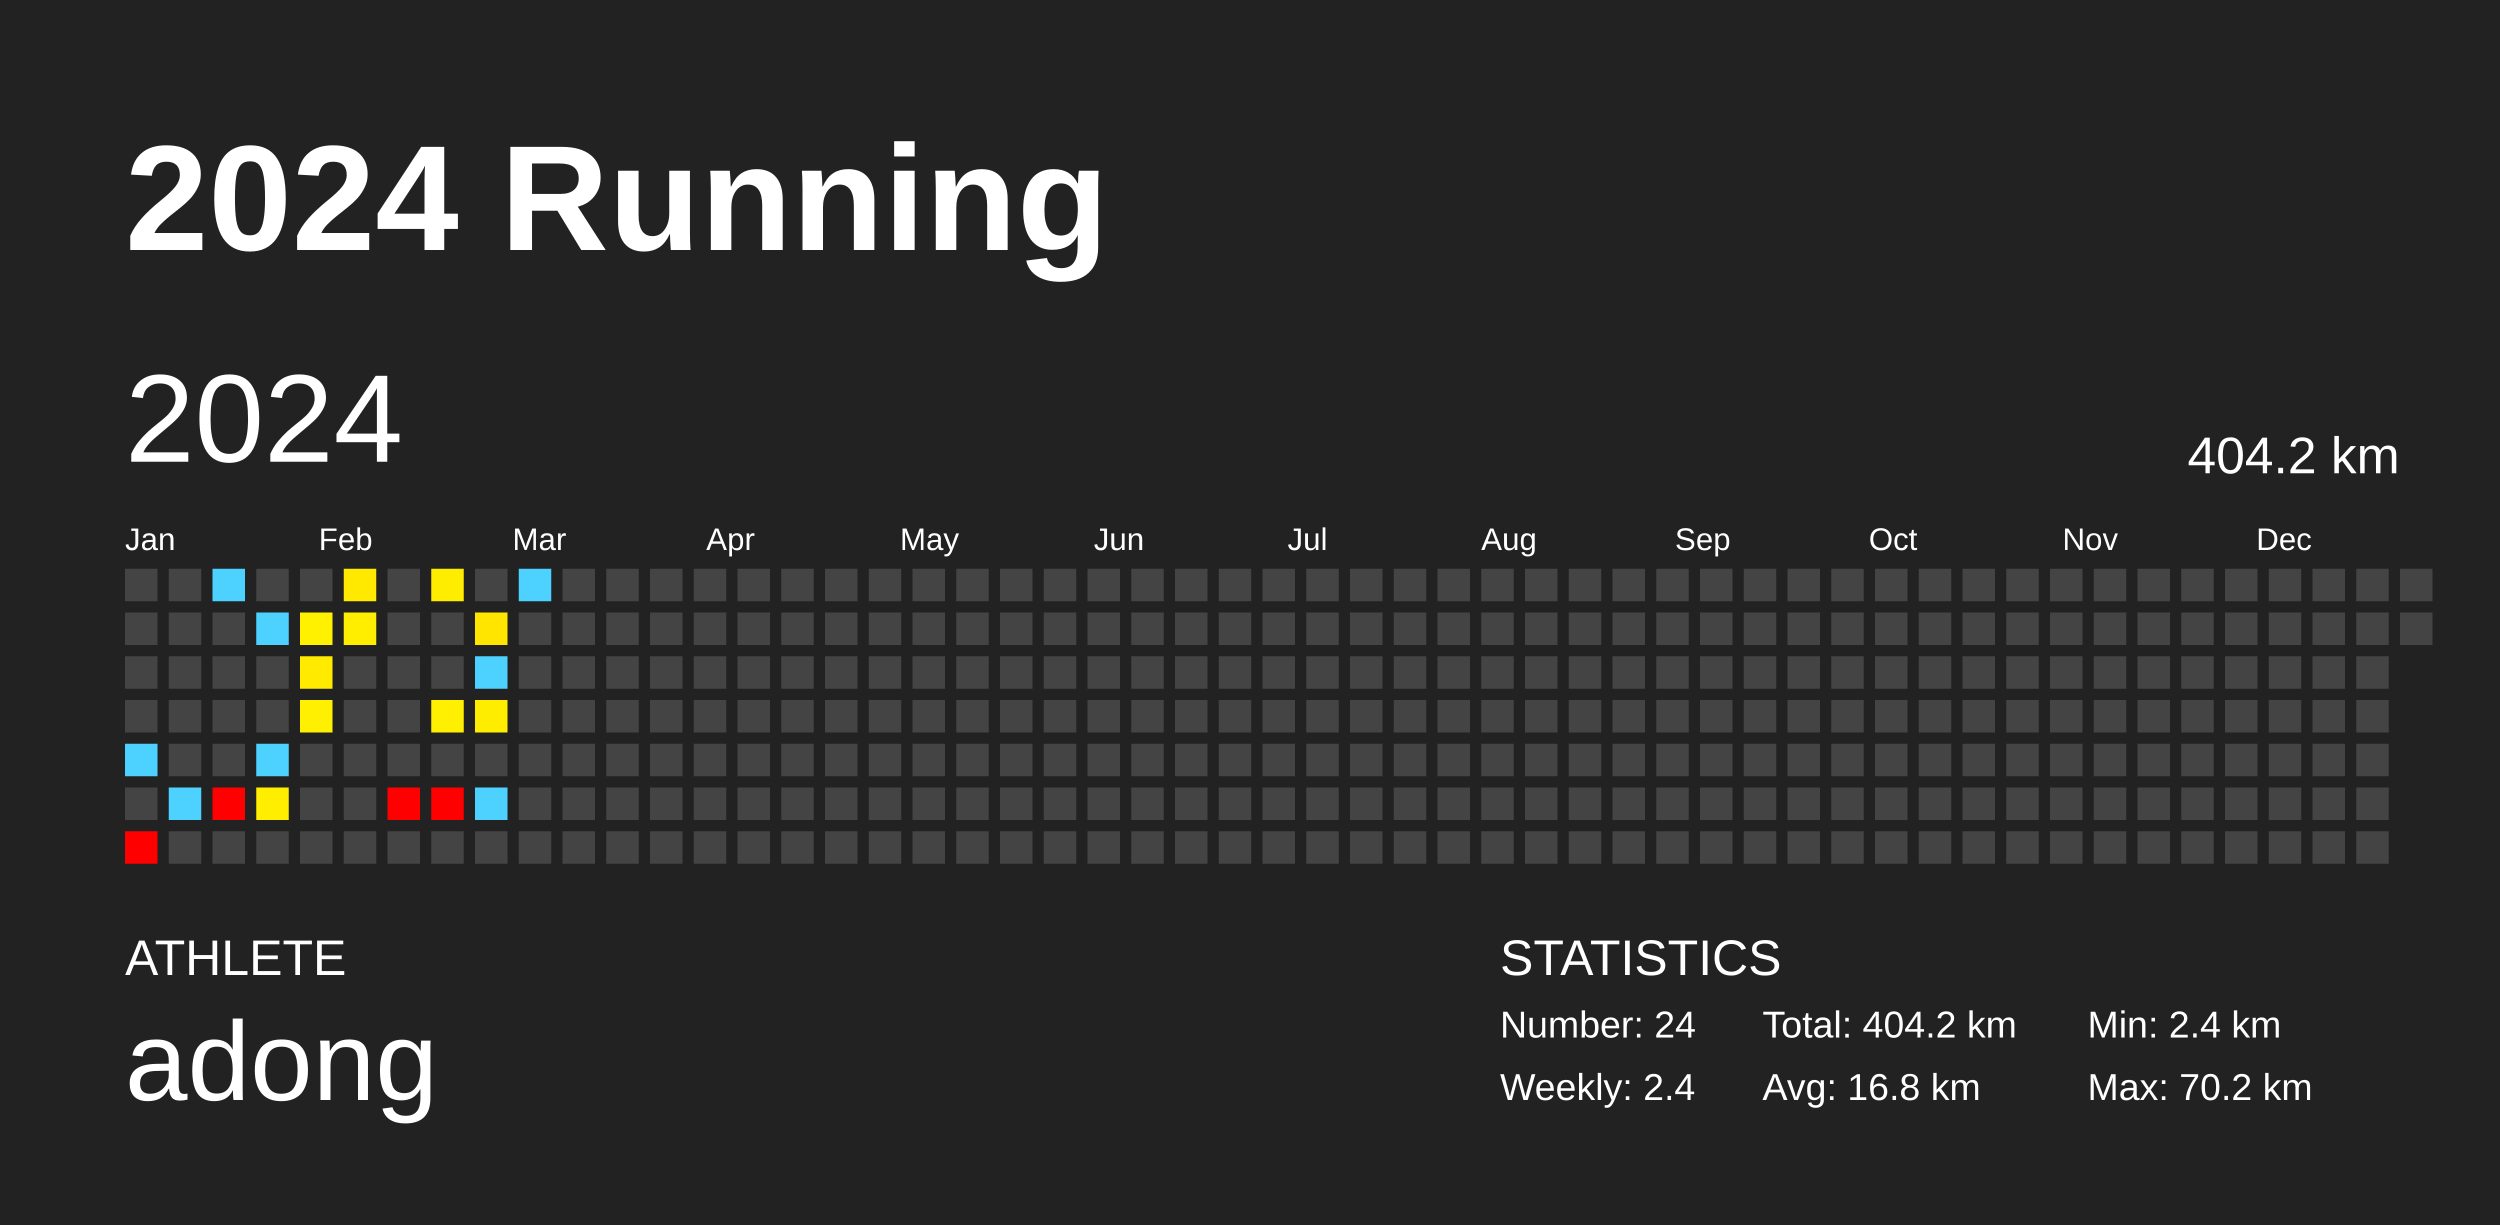
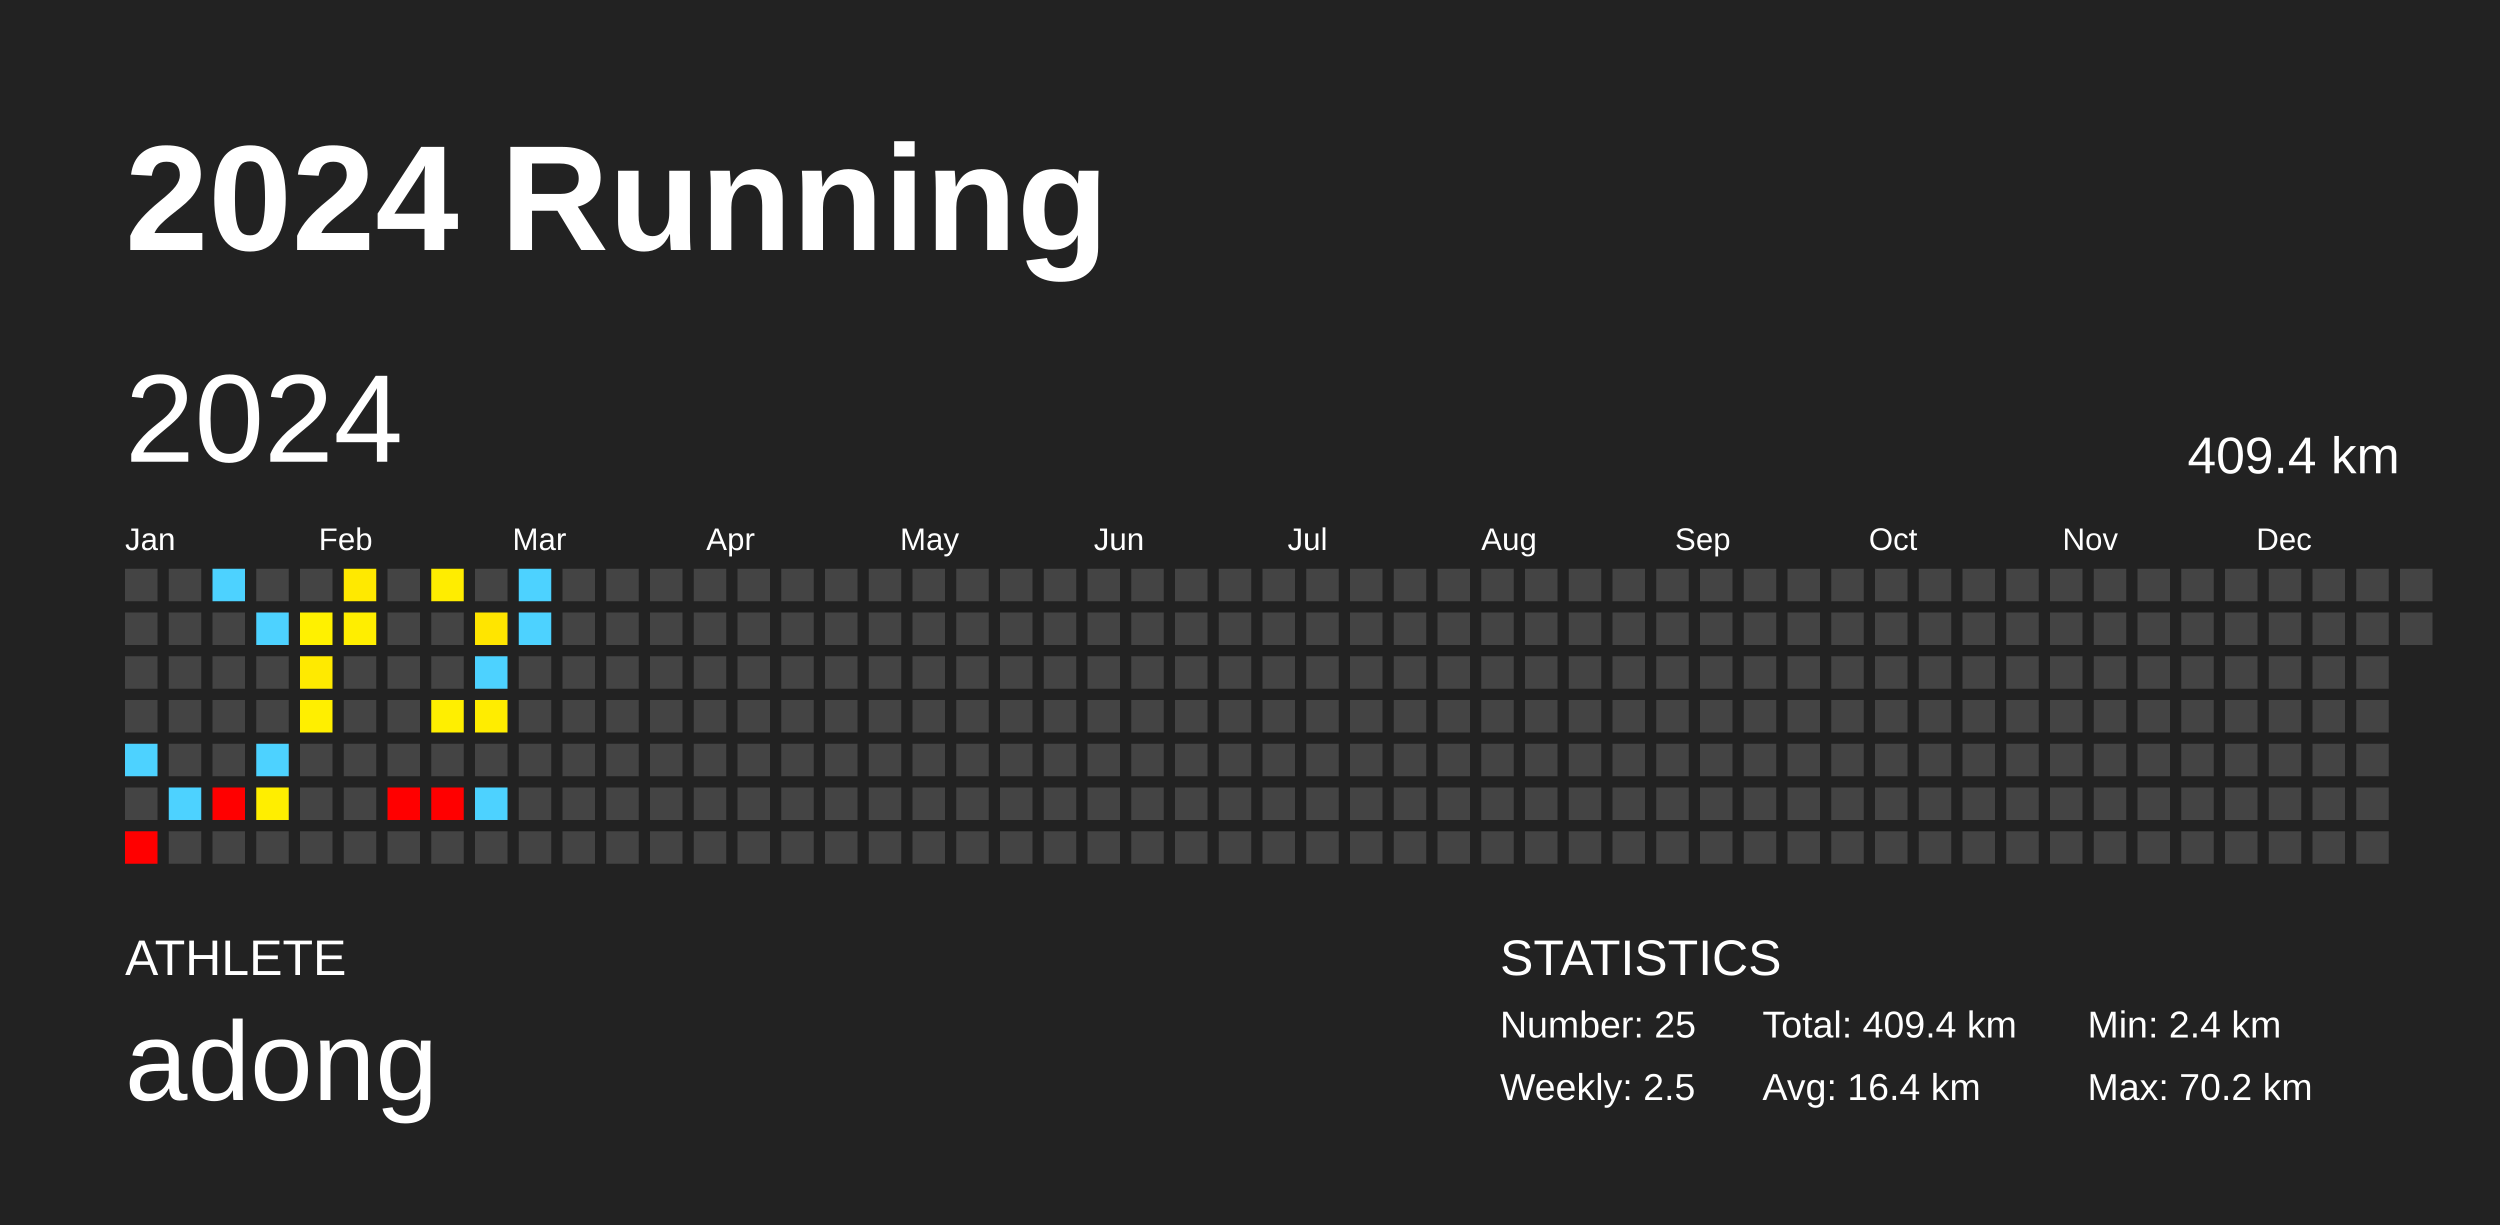
<svg xmlns="http://www.w3.org/2000/svg" baseProfile="full" height="98mm" version="1.1" viewBox="0,0,200,98" width="200mm">
  <defs />
  <rect fill="#222222" height="98" width="200" x="0" y="0" />
  <text fill="#FFFFFF" style="font-size:12px; font-family:Arial; font-weight:bold;" x="10" y="20">2024 Running</text>
  <text fill="#FFFFFF" style="font-size:4px; font-family:Arial" x="10" y="78">ATHLETE</text>
  <text fill="#FFFFFF" style="font-size:9px; font-family:Arial" x="10" y="88">adong</text>
  <text fill="#FFFFFF" style="font-size:4px; font-family:Arial" x="120" y="78">STATISTICS</text>
-   <text fill="#FFFFFF" style="font-size:3px; font-family:Arial" x="120" y="83">Number: 24</text>
-   <text fill="#FFFFFF" style="font-size:3px; font-family:Arial" x="120" y="88">Weekly: 2.4</text>
-   <text fill="#FFFFFF" style="font-size:3px; font-family:Arial" x="141" y="83">Total: 404.2 km</text>
-   <text fill="#FFFFFF" style="font-size:3px; font-family:Arial" x="141" y="88">Avg: 16.8 km</text>
+   <text fill="#FFFFFF" style="font-size:3px; font-family:Arial" x="120" y="83">Number: 25</text>
+   <text fill="#FFFFFF" style="font-size:3px; font-family:Arial" x="120" y="88">Weekly: 2.5</text>
+   <text fill="#FFFFFF" style="font-size:3px; font-family:Arial" x="141" y="83">Total: 409.4 km</text>
+   <text fill="#FFFFFF" style="font-size:3px; font-family:Arial" x="141" y="88">Avg: 16.4 km</text>
  <text fill="#FFFFFF" style="font-size:3px; font-family:Arial" x="167" y="83">Min: 2.4 km</text>
  <text fill="#FFFFFF" style="font-size:3px; font-family:Arial" x="167" y="88">Max: 70.2 km</text>
  <text dominant-baseline="hanging" fill="#FFFFFF" style="font-size:10.0px; font-family:Arial;" x="10" y="30">2024</text>
-   <text dominant-baseline="hanging" fill="#FFFFFF" style="font-size:4.125px; font-family:Arial;" x="175" y="35">404.2 km</text>
+   <text dominant-baseline="hanging" fill="#FFFFFF" style="font-size:4.125px; font-family:Arial;" x="175" y="35">409.4 km</text>
  <text fill="#FFFFFF" style="font-size:2.5px; font-family:Arial" x="10.0" y="44">Jan</text>
  <text fill="#FFFFFF" style="font-size:2.5px; font-family:Arial" x="25.5" y="44">Feb</text>
  <text fill="#FFFFFF" style="font-size:2.5px; font-family:Arial" x="41.0" y="44">Mar</text>
  <text fill="#FFFFFF" style="font-size:2.5px; font-family:Arial" x="56.5" y="44">Apr</text>
  <text fill="#FFFFFF" style="font-size:2.5px; font-family:Arial" x="72.0" y="44">May</text>
  <text fill="#FFFFFF" style="font-size:2.5px; font-family:Arial" x="87.5" y="44">Jun</text>
  <text fill="#FFFFFF" style="font-size:2.5px; font-family:Arial" x="103.0" y="44">Jul</text>
  <text fill="#FFFFFF" style="font-size:2.5px; font-family:Arial" x="118.5" y="44">Aug</text>
  <text fill="#FFFFFF" style="font-size:2.5px; font-family:Arial" x="134.0" y="44">Sep</text>
  <text fill="#FFFFFF" style="font-size:2.5px; font-family:Arial" x="149.5" y="44">Oct</text>
  <text fill="#FFFFFF" style="font-size:2.5px; font-family:Arial" x="165.0" y="44">Nov</text>
  <text fill="#FFFFFF" style="font-size:2.5px; font-family:Arial" x="180.5" y="44">Dec</text>
  <rect fill="#444444" height="2.6" width="2.6" x="10.0" y="45.5" />
  <rect fill="#444444" height="2.6" width="2.6" x="10.0" y="49.0" />
  <rect fill="#444444" height="2.6" width="2.6" x="10.0" y="52.5" />
  <rect fill="#444444" height="2.6" width="2.6" x="10.0" y="56.0" />
  <rect fill="#4dd2ff" height="2.6" width="2.6" x="10.0" y="59.5" />
  <rect fill="#444444" height="2.6" width="2.6" x="10.0" y="63.0" />
  <rect fill="red" height="2.6" width="2.6" x="10.0" y="66.5" />
  <rect fill="#444444" height="2.6" width="2.6" x="13.5" y="45.5" />
  <rect fill="#444444" height="2.6" width="2.6" x="13.5" y="49.0" />
  <rect fill="#444444" height="2.6" width="2.6" x="13.5" y="52.5" />
  <rect fill="#444444" height="2.6" width="2.6" x="13.5" y="56.0" />
  <rect fill="#444444" height="2.6" width="2.6" x="13.5" y="59.5" />
  <rect fill="#4dd2ff" height="2.6" width="2.6" x="13.5" y="63.0" />
  <rect fill="#444444" height="2.6" width="2.6" x="13.5" y="66.5" />
  <rect fill="#4dd2ff" height="2.6" width="2.6" x="17.0" y="45.5" />
  <rect fill="#444444" height="2.6" width="2.6" x="17.0" y="49.0" />
  <rect fill="#444444" height="2.6" width="2.6" x="17.0" y="52.5" />
  <rect fill="#444444" height="2.6" width="2.6" x="17.0" y="56.0" />
  <rect fill="#444444" height="2.6" width="2.6" x="17.0" y="59.5" />
  <rect fill="red" height="2.6" width="2.6" x="17.0" y="63.0" />
  <rect fill="#444444" height="2.6" width="2.6" x="17.0" y="66.5" />
  <rect fill="#444444" height="2.6" width="2.6" x="20.5" y="45.5" />
  <rect fill="#4dd2ff" height="2.6" width="2.6" x="20.5" y="49.0" />
  <rect fill="#444444" height="2.6" width="2.6" x="20.5" y="52.5" />
  <rect fill="#444444" height="2.6" width="2.6" x="20.5" y="56.0" />
  <rect fill="#4dd2ff" height="2.6" width="2.6" x="20.5" y="59.5" />
  <rect fill="#ffee00" height="2.6" width="2.6" x="20.5" y="63.0" />
  <rect fill="#444444" height="2.6" width="2.6" x="20.5" y="66.5" />
  <rect fill="#444444" height="2.6" width="2.6" x="24.0" y="45.5" />
  <rect fill="#fff100" height="2.6" width="2.6" x="24.0" y="49.0" />
  <rect fill="#ffea00" height="2.6" width="2.6" x="24.0" y="52.5" />
  <rect fill="#ffef00" height="2.6" width="2.6" x="24.0" y="56.0" />
  <rect fill="#444444" height="2.6" width="2.6" x="24.0" y="59.5" />
  <rect fill="#444444" height="2.6" width="2.6" x="24.0" y="63.0" />
  <rect fill="#444444" height="2.6" width="2.6" x="24.0" y="66.5" />
  <rect fill="#ffe900" height="2.6" width="2.6" x="27.5" y="45.5" />
  <rect fill="#ffee00" height="2.6" width="2.6" x="27.5" y="49.0" />
  <rect fill="#444444" height="2.6" width="2.6" x="27.5" y="52.5" />
  <rect fill="#444444" height="2.6" width="2.6" x="27.5" y="56.0" />
  <rect fill="#444444" height="2.6" width="2.6" x="27.5" y="59.5" />
  <rect fill="#444444" height="2.6" width="2.6" x="27.5" y="63.0" />
  <rect fill="#444444" height="2.6" width="2.6" x="27.5" y="66.5" />
  <rect fill="#444444" height="2.6" width="2.6" x="31.0" y="45.5" />
  <rect fill="#444444" height="2.6" width="2.6" x="31.0" y="49.0" />
  <rect fill="#444444" height="2.6" width="2.6" x="31.0" y="52.5" />
  <rect fill="#444444" height="2.6" width="2.6" x="31.0" y="56.0" />
  <rect fill="#444444" height="2.6" width="2.6" x="31.0" y="59.5" />
  <rect fill="red" height="2.6" width="2.6" x="31.0" y="63.0" />
  <rect fill="#444444" height="2.6" width="2.6" x="31.0" y="66.5" />
  <rect fill="#ffed00" height="2.6" width="2.6" x="34.5" y="45.5" />
  <rect fill="#444444" height="2.6" width="2.6" x="34.5" y="49.0" />
  <rect fill="#444444" height="2.6" width="2.6" x="34.5" y="52.5" />
  <rect fill="#ffef00" height="2.6" width="2.6" x="34.5" y="56.0" />
  <rect fill="#444444" height="2.6" width="2.6" x="34.5" y="59.5" />
  <rect fill="red" height="2.6" width="2.6" x="34.5" y="63.0" />
  <rect fill="#444444" height="2.6" width="2.6" x="34.5" y="66.5" />
  <rect fill="#444444" height="2.6" width="2.6" x="38.0" y="45.5" />
  <rect fill="#ffe500" height="2.6" width="2.6" x="38.0" y="49.0" />
  <rect fill="#4dd2ff" height="2.6" width="2.6" x="38.0" y="52.5" />
  <rect fill="#ffed00" height="2.6" width="2.6" x="38.0" y="56.0" />
  <rect fill="#444444" height="2.6" width="2.6" x="38.0" y="59.5" />
  <rect fill="#4dd2ff" height="2.6" width="2.6" x="38.0" y="63.0" />
  <rect fill="#444444" height="2.6" width="2.6" x="38.0" y="66.5" />
  <rect fill="#4dd2ff" height="2.6" width="2.6" x="41.5" y="45.5" />
-   <rect fill="#444444" height="2.6" width="2.6" x="41.5" y="49.0" />
+   <rect fill="#4dd2ff" height="2.6" width="2.6" x="41.5" y="49.0" />
  <rect fill="#444444" height="2.6" width="2.6" x="41.5" y="52.5" />
  <rect fill="#444444" height="2.6" width="2.6" x="41.5" y="56.0" />
  <rect fill="#444444" height="2.6" width="2.6" x="41.5" y="59.5" />
  <rect fill="#444444" height="2.6" width="2.6" x="41.5" y="63.0" />
  <rect fill="#444444" height="2.6" width="2.6" x="41.5" y="66.5" />
  <rect fill="#444444" height="2.6" width="2.6" x="45.0" y="45.5" />
  <rect fill="#444444" height="2.6" width="2.6" x="45.0" y="49.0" />
  <rect fill="#444444" height="2.6" width="2.6" x="45.0" y="52.5" />
  <rect fill="#444444" height="2.6" width="2.6" x="45.0" y="56.0" />
  <rect fill="#444444" height="2.6" width="2.6" x="45.0" y="59.5" />
  <rect fill="#444444" height="2.6" width="2.6" x="45.0" y="63.0" />
  <rect fill="#444444" height="2.6" width="2.6" x="45.0" y="66.5" />
  <rect fill="#444444" height="2.6" width="2.6" x="48.5" y="45.5" />
  <rect fill="#444444" height="2.6" width="2.6" x="48.5" y="49.0" />
  <rect fill="#444444" height="2.6" width="2.6" x="48.5" y="52.5" />
  <rect fill="#444444" height="2.6" width="2.6" x="48.5" y="56.0" />
  <rect fill="#444444" height="2.6" width="2.6" x="48.5" y="59.5" />
  <rect fill="#444444" height="2.6" width="2.6" x="48.5" y="63.0" />
  <rect fill="#444444" height="2.6" width="2.6" x="48.5" y="66.5" />
  <rect fill="#444444" height="2.6" width="2.6" x="52.0" y="45.5" />
  <rect fill="#444444" height="2.6" width="2.6" x="52.0" y="49.0" />
  <rect fill="#444444" height="2.6" width="2.6" x="52.0" y="52.5" />
  <rect fill="#444444" height="2.6" width="2.6" x="52.0" y="56.0" />
  <rect fill="#444444" height="2.6" width="2.6" x="52.0" y="59.5" />
  <rect fill="#444444" height="2.6" width="2.6" x="52.0" y="63.0" />
  <rect fill="#444444" height="2.6" width="2.6" x="52.0" y="66.5" />
  <rect fill="#444444" height="2.6" width="2.6" x="55.5" y="45.5" />
  <rect fill="#444444" height="2.6" width="2.6" x="55.5" y="49.0" />
  <rect fill="#444444" height="2.6" width="2.6" x="55.5" y="52.5" />
  <rect fill="#444444" height="2.6" width="2.6" x="55.5" y="56.0" />
  <rect fill="#444444" height="2.6" width="2.6" x="55.5" y="59.5" />
  <rect fill="#444444" height="2.6" width="2.6" x="55.5" y="63.0" />
  <rect fill="#444444" height="2.6" width="2.6" x="55.5" y="66.5" />
  <rect fill="#444444" height="2.6" width="2.6" x="59.0" y="45.5" />
  <rect fill="#444444" height="2.6" width="2.6" x="59.0" y="49.0" />
  <rect fill="#444444" height="2.6" width="2.6" x="59.0" y="52.5" />
  <rect fill="#444444" height="2.6" width="2.6" x="59.0" y="56.0" />
  <rect fill="#444444" height="2.6" width="2.6" x="59.0" y="59.5" />
  <rect fill="#444444" height="2.6" width="2.6" x="59.0" y="63.0" />
  <rect fill="#444444" height="2.6" width="2.6" x="59.0" y="66.5" />
  <rect fill="#444444" height="2.6" width="2.6" x="62.5" y="45.5" />
  <rect fill="#444444" height="2.6" width="2.6" x="62.5" y="49.0" />
  <rect fill="#444444" height="2.6" width="2.6" x="62.5" y="52.5" />
  <rect fill="#444444" height="2.6" width="2.6" x="62.5" y="56.0" />
  <rect fill="#444444" height="2.6" width="2.6" x="62.5" y="59.5" />
  <rect fill="#444444" height="2.6" width="2.6" x="62.5" y="63.0" />
  <rect fill="#444444" height="2.6" width="2.6" x="62.5" y="66.5" />
  <rect fill="#444444" height="2.6" width="2.6" x="66.0" y="45.5" />
  <rect fill="#444444" height="2.6" width="2.6" x="66.0" y="49.0" />
  <rect fill="#444444" height="2.6" width="2.6" x="66.0" y="52.5" />
  <rect fill="#444444" height="2.6" width="2.6" x="66.0" y="56.0" />
  <rect fill="#444444" height="2.6" width="2.6" x="66.0" y="59.5" />
  <rect fill="#444444" height="2.6" width="2.6" x="66.0" y="63.0" />
  <rect fill="#444444" height="2.6" width="2.6" x="66.0" y="66.5" />
  <rect fill="#444444" height="2.6" width="2.6" x="69.5" y="45.5" />
  <rect fill="#444444" height="2.6" width="2.6" x="69.5" y="49.0" />
  <rect fill="#444444" height="2.6" width="2.6" x="69.5" y="52.5" />
  <rect fill="#444444" height="2.6" width="2.6" x="69.5" y="56.0" />
  <rect fill="#444444" height="2.6" width="2.6" x="69.5" y="59.5" />
  <rect fill="#444444" height="2.6" width="2.6" x="69.5" y="63.0" />
  <rect fill="#444444" height="2.6" width="2.6" x="69.5" y="66.5" />
  <rect fill="#444444" height="2.6" width="2.6" x="73.0" y="45.5" />
  <rect fill="#444444" height="2.6" width="2.6" x="73.0" y="49.0" />
  <rect fill="#444444" height="2.6" width="2.6" x="73.0" y="52.5" />
  <rect fill="#444444" height="2.6" width="2.6" x="73.0" y="56.0" />
  <rect fill="#444444" height="2.6" width="2.6" x="73.0" y="59.5" />
  <rect fill="#444444" height="2.6" width="2.6" x="73.0" y="63.0" />
  <rect fill="#444444" height="2.6" width="2.6" x="73.0" y="66.5" />
  <rect fill="#444444" height="2.6" width="2.6" x="76.5" y="45.5" />
  <rect fill="#444444" height="2.6" width="2.6" x="76.5" y="49.0" />
  <rect fill="#444444" height="2.6" width="2.6" x="76.5" y="52.5" />
  <rect fill="#444444" height="2.6" width="2.6" x="76.5" y="56.0" />
  <rect fill="#444444" height="2.6" width="2.6" x="76.5" y="59.5" />
  <rect fill="#444444" height="2.6" width="2.6" x="76.5" y="63.0" />
  <rect fill="#444444" height="2.6" width="2.6" x="76.5" y="66.5" />
  <rect fill="#444444" height="2.6" width="2.6" x="80.0" y="45.5" />
  <rect fill="#444444" height="2.6" width="2.6" x="80.0" y="49.0" />
  <rect fill="#444444" height="2.6" width="2.6" x="80.0" y="52.5" />
  <rect fill="#444444" height="2.6" width="2.6" x="80.0" y="56.0" />
  <rect fill="#444444" height="2.6" width="2.6" x="80.0" y="59.5" />
  <rect fill="#444444" height="2.6" width="2.6" x="80.0" y="63.0" />
  <rect fill="#444444" height="2.6" width="2.6" x="80.0" y="66.5" />
  <rect fill="#444444" height="2.6" width="2.6" x="83.5" y="45.5" />
  <rect fill="#444444" height="2.6" width="2.6" x="83.5" y="49.0" />
  <rect fill="#444444" height="2.6" width="2.6" x="83.5" y="52.5" />
  <rect fill="#444444" height="2.6" width="2.6" x="83.5" y="56.0" />
  <rect fill="#444444" height="2.6" width="2.6" x="83.5" y="59.5" />
  <rect fill="#444444" height="2.6" width="2.6" x="83.5" y="63.0" />
  <rect fill="#444444" height="2.6" width="2.6" x="83.5" y="66.5" />
  <rect fill="#444444" height="2.6" width="2.6" x="87.0" y="45.5" />
  <rect fill="#444444" height="2.6" width="2.6" x="87.0" y="49.0" />
  <rect fill="#444444" height="2.6" width="2.6" x="87.0" y="52.5" />
  <rect fill="#444444" height="2.6" width="2.6" x="87.0" y="56.0" />
  <rect fill="#444444" height="2.6" width="2.6" x="87.0" y="59.5" />
  <rect fill="#444444" height="2.6" width="2.6" x="87.0" y="63.0" />
  <rect fill="#444444" height="2.6" width="2.6" x="87.0" y="66.5" />
  <rect fill="#444444" height="2.6" width="2.6" x="90.5" y="45.5" />
  <rect fill="#444444" height="2.6" width="2.6" x="90.5" y="49.0" />
  <rect fill="#444444" height="2.6" width="2.6" x="90.5" y="52.5" />
  <rect fill="#444444" height="2.6" width="2.6" x="90.5" y="56.0" />
  <rect fill="#444444" height="2.6" width="2.6" x="90.5" y="59.5" />
  <rect fill="#444444" height="2.6" width="2.6" x="90.5" y="63.0" />
  <rect fill="#444444" height="2.6" width="2.6" x="90.5" y="66.5" />
  <rect fill="#444444" height="2.6" width="2.6" x="94.0" y="45.5" />
  <rect fill="#444444" height="2.6" width="2.6" x="94.0" y="49.0" />
  <rect fill="#444444" height="2.6" width="2.6" x="94.0" y="52.5" />
  <rect fill="#444444" height="2.6" width="2.6" x="94.0" y="56.0" />
  <rect fill="#444444" height="2.6" width="2.6" x="94.0" y="59.5" />
  <rect fill="#444444" height="2.6" width="2.6" x="94.0" y="63.0" />
  <rect fill="#444444" height="2.6" width="2.6" x="94.0" y="66.5" />
  <rect fill="#444444" height="2.6" width="2.6" x="97.5" y="45.5" />
  <rect fill="#444444" height="2.6" width="2.6" x="97.5" y="49.0" />
  <rect fill="#444444" height="2.6" width="2.6" x="97.5" y="52.5" />
  <rect fill="#444444" height="2.6" width="2.6" x="97.5" y="56.0" />
  <rect fill="#444444" height="2.6" width="2.6" x="97.5" y="59.5" />
  <rect fill="#444444" height="2.6" width="2.6" x="97.5" y="63.0" />
  <rect fill="#444444" height="2.6" width="2.6" x="97.5" y="66.5" />
  <rect fill="#444444" height="2.6" width="2.6" x="101.0" y="45.5" />
  <rect fill="#444444" height="2.6" width="2.6" x="101.0" y="49.0" />
  <rect fill="#444444" height="2.6" width="2.6" x="101.0" y="52.5" />
  <rect fill="#444444" height="2.6" width="2.6" x="101.0" y="56.0" />
  <rect fill="#444444" height="2.6" width="2.6" x="101.0" y="59.5" />
  <rect fill="#444444" height="2.6" width="2.6" x="101.0" y="63.0" />
  <rect fill="#444444" height="2.6" width="2.6" x="101.0" y="66.5" />
  <rect fill="#444444" height="2.6" width="2.6" x="104.5" y="45.5" />
  <rect fill="#444444" height="2.6" width="2.6" x="104.5" y="49.0" />
  <rect fill="#444444" height="2.6" width="2.6" x="104.5" y="52.5" />
  <rect fill="#444444" height="2.6" width="2.6" x="104.5" y="56.0" />
  <rect fill="#444444" height="2.6" width="2.6" x="104.5" y="59.5" />
  <rect fill="#444444" height="2.6" width="2.6" x="104.5" y="63.0" />
  <rect fill="#444444" height="2.6" width="2.6" x="104.5" y="66.5" />
  <rect fill="#444444" height="2.6" width="2.6" x="108.0" y="45.5" />
  <rect fill="#444444" height="2.6" width="2.6" x="108.0" y="49.0" />
  <rect fill="#444444" height="2.6" width="2.6" x="108.0" y="52.5" />
  <rect fill="#444444" height="2.6" width="2.6" x="108.0" y="56.0" />
  <rect fill="#444444" height="2.6" width="2.6" x="108.0" y="59.5" />
  <rect fill="#444444" height="2.6" width="2.6" x="108.0" y="63.0" />
  <rect fill="#444444" height="2.6" width="2.6" x="108.0" y="66.5" />
  <rect fill="#444444" height="2.6" width="2.6" x="111.5" y="45.5" />
  <rect fill="#444444" height="2.6" width="2.6" x="111.5" y="49.0" />
  <rect fill="#444444" height="2.6" width="2.6" x="111.5" y="52.5" />
  <rect fill="#444444" height="2.6" width="2.6" x="111.5" y="56.0" />
  <rect fill="#444444" height="2.6" width="2.6" x="111.5" y="59.5" />
  <rect fill="#444444" height="2.6" width="2.6" x="111.5" y="63.0" />
  <rect fill="#444444" height="2.6" width="2.6" x="111.5" y="66.5" />
  <rect fill="#444444" height="2.6" width="2.6" x="115.0" y="45.5" />
  <rect fill="#444444" height="2.6" width="2.6" x="115.0" y="49.0" />
  <rect fill="#444444" height="2.6" width="2.6" x="115.0" y="52.5" />
  <rect fill="#444444" height="2.6" width="2.6" x="115.0" y="56.0" />
  <rect fill="#444444" height="2.6" width="2.6" x="115.0" y="59.5" />
  <rect fill="#444444" height="2.6" width="2.6" x="115.0" y="63.0" />
  <rect fill="#444444" height="2.6" width="2.6" x="115.0" y="66.5" />
  <rect fill="#444444" height="2.6" width="2.6" x="118.5" y="45.5" />
  <rect fill="#444444" height="2.6" width="2.6" x="118.5" y="49.0" />
  <rect fill="#444444" height="2.6" width="2.6" x="118.5" y="52.5" />
  <rect fill="#444444" height="2.6" width="2.6" x="118.5" y="56.0" />
  <rect fill="#444444" height="2.6" width="2.6" x="118.5" y="59.5" />
  <rect fill="#444444" height="2.6" width="2.6" x="118.5" y="63.0" />
  <rect fill="#444444" height="2.6" width="2.6" x="118.5" y="66.5" />
  <rect fill="#444444" height="2.6" width="2.6" x="122.0" y="45.5" />
  <rect fill="#444444" height="2.6" width="2.6" x="122.0" y="49.0" />
  <rect fill="#444444" height="2.6" width="2.6" x="122.0" y="52.5" />
  <rect fill="#444444" height="2.6" width="2.6" x="122.0" y="56.0" />
  <rect fill="#444444" height="2.6" width="2.6" x="122.0" y="59.5" />
  <rect fill="#444444" height="2.6" width="2.6" x="122.0" y="63.0" />
  <rect fill="#444444" height="2.6" width="2.6" x="122.0" y="66.5" />
  <rect fill="#444444" height="2.6" width="2.6" x="125.5" y="45.5" />
  <rect fill="#444444" height="2.6" width="2.6" x="125.5" y="49.0" />
  <rect fill="#444444" height="2.6" width="2.6" x="125.5" y="52.5" />
  <rect fill="#444444" height="2.6" width="2.6" x="125.5" y="56.0" />
  <rect fill="#444444" height="2.6" width="2.6" x="125.5" y="59.5" />
  <rect fill="#444444" height="2.6" width="2.6" x="125.5" y="63.0" />
  <rect fill="#444444" height="2.6" width="2.6" x="125.5" y="66.5" />
  <rect fill="#444444" height="2.6" width="2.6" x="129.0" y="45.5" />
  <rect fill="#444444" height="2.6" width="2.6" x="129.0" y="49.0" />
  <rect fill="#444444" height="2.6" width="2.6" x="129.0" y="52.5" />
  <rect fill="#444444" height="2.6" width="2.6" x="129.0" y="56.0" />
  <rect fill="#444444" height="2.6" width="2.6" x="129.0" y="59.5" />
  <rect fill="#444444" height="2.6" width="2.6" x="129.0" y="63.0" />
  <rect fill="#444444" height="2.6" width="2.6" x="129.0" y="66.5" />
  <rect fill="#444444" height="2.6" width="2.6" x="132.5" y="45.5" />
  <rect fill="#444444" height="2.6" width="2.6" x="132.5" y="49.0" />
  <rect fill="#444444" height="2.6" width="2.6" x="132.5" y="52.5" />
  <rect fill="#444444" height="2.6" width="2.6" x="132.5" y="56.0" />
  <rect fill="#444444" height="2.6" width="2.6" x="132.5" y="59.5" />
  <rect fill="#444444" height="2.6" width="2.6" x="132.5" y="63.0" />
  <rect fill="#444444" height="2.6" width="2.6" x="132.5" y="66.5" />
  <rect fill="#444444" height="2.6" width="2.6" x="136.0" y="45.5" />
  <rect fill="#444444" height="2.6" width="2.6" x="136.0" y="49.0" />
  <rect fill="#444444" height="2.6" width="2.6" x="136.0" y="52.5" />
  <rect fill="#444444" height="2.6" width="2.6" x="136.0" y="56.0" />
  <rect fill="#444444" height="2.6" width="2.6" x="136.0" y="59.5" />
  <rect fill="#444444" height="2.6" width="2.6" x="136.0" y="63.0" />
  <rect fill="#444444" height="2.6" width="2.6" x="136.0" y="66.5" />
  <rect fill="#444444" height="2.6" width="2.6" x="139.5" y="45.5" />
  <rect fill="#444444" height="2.6" width="2.6" x="139.5" y="49.0" />
  <rect fill="#444444" height="2.6" width="2.6" x="139.5" y="52.5" />
  <rect fill="#444444" height="2.6" width="2.6" x="139.5" y="56.0" />
  <rect fill="#444444" height="2.6" width="2.6" x="139.5" y="59.5" />
  <rect fill="#444444" height="2.6" width="2.6" x="139.5" y="63.0" />
  <rect fill="#444444" height="2.6" width="2.6" x="139.5" y="66.5" />
  <rect fill="#444444" height="2.6" width="2.6" x="143.0" y="45.5" />
  <rect fill="#444444" height="2.6" width="2.6" x="143.0" y="49.0" />
  <rect fill="#444444" height="2.6" width="2.6" x="143.0" y="52.5" />
  <rect fill="#444444" height="2.6" width="2.6" x="143.0" y="56.0" />
  <rect fill="#444444" height="2.6" width="2.6" x="143.0" y="59.5" />
  <rect fill="#444444" height="2.6" width="2.6" x="143.0" y="63.0" />
  <rect fill="#444444" height="2.6" width="2.6" x="143.0" y="66.5" />
  <rect fill="#444444" height="2.6" width="2.6" x="146.5" y="45.5" />
  <rect fill="#444444" height="2.6" width="2.6" x="146.5" y="49.0" />
  <rect fill="#444444" height="2.6" width="2.6" x="146.5" y="52.5" />
  <rect fill="#444444" height="2.6" width="2.6" x="146.5" y="56.0" />
  <rect fill="#444444" height="2.6" width="2.6" x="146.5" y="59.5" />
  <rect fill="#444444" height="2.6" width="2.6" x="146.5" y="63.0" />
  <rect fill="#444444" height="2.6" width="2.6" x="146.5" y="66.5" />
  <rect fill="#444444" height="2.6" width="2.6" x="150.0" y="45.5" />
  <rect fill="#444444" height="2.6" width="2.6" x="150.0" y="49.0" />
  <rect fill="#444444" height="2.6" width="2.6" x="150.0" y="52.5" />
  <rect fill="#444444" height="2.6" width="2.6" x="150.0" y="56.0" />
  <rect fill="#444444" height="2.6" width="2.6" x="150.0" y="59.5" />
  <rect fill="#444444" height="2.6" width="2.6" x="150.0" y="63.0" />
  <rect fill="#444444" height="2.6" width="2.6" x="150.0" y="66.5" />
  <rect fill="#444444" height="2.6" width="2.6" x="153.5" y="45.5" />
  <rect fill="#444444" height="2.6" width="2.6" x="153.5" y="49.0" />
  <rect fill="#444444" height="2.6" width="2.6" x="153.5" y="52.5" />
  <rect fill="#444444" height="2.6" width="2.6" x="153.5" y="56.0" />
  <rect fill="#444444" height="2.6" width="2.6" x="153.5" y="59.5" />
  <rect fill="#444444" height="2.6" width="2.6" x="153.5" y="63.0" />
  <rect fill="#444444" height="2.6" width="2.6" x="153.5" y="66.5" />
  <rect fill="#444444" height="2.6" width="2.6" x="157.0" y="45.5" />
  <rect fill="#444444" height="2.6" width="2.6" x="157.0" y="49.0" />
  <rect fill="#444444" height="2.6" width="2.6" x="157.0" y="52.5" />
  <rect fill="#444444" height="2.6" width="2.6" x="157.0" y="56.0" />
  <rect fill="#444444" height="2.6" width="2.6" x="157.0" y="59.5" />
  <rect fill="#444444" height="2.6" width="2.6" x="157.0" y="63.0" />
  <rect fill="#444444" height="2.6" width="2.6" x="157.0" y="66.5" />
  <rect fill="#444444" height="2.6" width="2.6" x="160.5" y="45.5" />
  <rect fill="#444444" height="2.6" width="2.6" x="160.5" y="49.0" />
  <rect fill="#444444" height="2.6" width="2.6" x="160.5" y="52.5" />
  <rect fill="#444444" height="2.6" width="2.6" x="160.5" y="56.0" />
  <rect fill="#444444" height="2.6" width="2.6" x="160.5" y="59.5" />
  <rect fill="#444444" height="2.6" width="2.6" x="160.5" y="63.0" />
  <rect fill="#444444" height="2.6" width="2.6" x="160.5" y="66.5" />
  <rect fill="#444444" height="2.6" width="2.6" x="164.0" y="45.5" />
  <rect fill="#444444" height="2.6" width="2.6" x="164.0" y="49.0" />
  <rect fill="#444444" height="2.6" width="2.6" x="164.0" y="52.5" />
  <rect fill="#444444" height="2.6" width="2.6" x="164.0" y="56.0" />
  <rect fill="#444444" height="2.6" width="2.6" x="164.0" y="59.5" />
  <rect fill="#444444" height="2.6" width="2.6" x="164.0" y="63.0" />
  <rect fill="#444444" height="2.6" width="2.6" x="164.0" y="66.5" />
  <rect fill="#444444" height="2.6" width="2.6" x="167.5" y="45.5" />
  <rect fill="#444444" height="2.6" width="2.6" x="167.5" y="49.0" />
  <rect fill="#444444" height="2.6" width="2.6" x="167.5" y="52.5" />
  <rect fill="#444444" height="2.6" width="2.6" x="167.5" y="56.0" />
  <rect fill="#444444" height="2.6" width="2.6" x="167.5" y="59.5" />
  <rect fill="#444444" height="2.6" width="2.6" x="167.5" y="63.0" />
  <rect fill="#444444" height="2.6" width="2.6" x="167.5" y="66.5" />
  <rect fill="#444444" height="2.6" width="2.6" x="171.0" y="45.5" />
  <rect fill="#444444" height="2.6" width="2.6" x="171.0" y="49.0" />
  <rect fill="#444444" height="2.6" width="2.6" x="171.0" y="52.5" />
  <rect fill="#444444" height="2.6" width="2.6" x="171.0" y="56.0" />
  <rect fill="#444444" height="2.6" width="2.6" x="171.0" y="59.5" />
  <rect fill="#444444" height="2.6" width="2.6" x="171.0" y="63.0" />
  <rect fill="#444444" height="2.6" width="2.6" x="171.0" y="66.5" />
  <rect fill="#444444" height="2.6" width="2.6" x="174.5" y="45.5" />
  <rect fill="#444444" height="2.6" width="2.6" x="174.5" y="49.0" />
  <rect fill="#444444" height="2.6" width="2.6" x="174.5" y="52.5" />
  <rect fill="#444444" height="2.6" width="2.6" x="174.5" y="56.0" />
  <rect fill="#444444" height="2.6" width="2.6" x="174.5" y="59.5" />
  <rect fill="#444444" height="2.6" width="2.6" x="174.5" y="63.0" />
  <rect fill="#444444" height="2.6" width="2.6" x="174.5" y="66.5" />
  <rect fill="#444444" height="2.6" width="2.6" x="178.0" y="45.5" />
  <rect fill="#444444" height="2.6" width="2.6" x="178.0" y="49.0" />
  <rect fill="#444444" height="2.6" width="2.6" x="178.0" y="52.5" />
  <rect fill="#444444" height="2.6" width="2.6" x="178.0" y="56.0" />
  <rect fill="#444444" height="2.6" width="2.6" x="178.0" y="59.5" />
  <rect fill="#444444" height="2.6" width="2.6" x="178.0" y="63.0" />
  <rect fill="#444444" height="2.6" width="2.6" x="178.0" y="66.5" />
  <rect fill="#444444" height="2.6" width="2.6" x="181.5" y="45.5" />
  <rect fill="#444444" height="2.6" width="2.6" x="181.5" y="49.0" />
  <rect fill="#444444" height="2.6" width="2.6" x="181.5" y="52.5" />
  <rect fill="#444444" height="2.6" width="2.6" x="181.5" y="56.0" />
  <rect fill="#444444" height="2.6" width="2.6" x="181.5" y="59.5" />
  <rect fill="#444444" height="2.6" width="2.6" x="181.5" y="63.0" />
  <rect fill="#444444" height="2.6" width="2.6" x="181.5" y="66.5" />
  <rect fill="#444444" height="2.6" width="2.6" x="185.0" y="45.5" />
  <rect fill="#444444" height="2.6" width="2.6" x="185.0" y="49.0" />
  <rect fill="#444444" height="2.6" width="2.6" x="185.0" y="52.5" />
  <rect fill="#444444" height="2.6" width="2.6" x="185.0" y="56.0" />
  <rect fill="#444444" height="2.6" width="2.6" x="185.0" y="59.5" />
  <rect fill="#444444" height="2.6" width="2.6" x="185.0" y="63.0" />
  <rect fill="#444444" height="2.6" width="2.6" x="185.0" y="66.5" />
  <rect fill="#444444" height="2.6" width="2.6" x="188.5" y="45.5" />
  <rect fill="#444444" height="2.6" width="2.6" x="188.5" y="49.0" />
  <rect fill="#444444" height="2.6" width="2.6" x="188.5" y="52.5" />
  <rect fill="#444444" height="2.6" width="2.6" x="188.5" y="56.0" />
  <rect fill="#444444" height="2.6" width="2.6" x="188.5" y="59.5" />
  <rect fill="#444444" height="2.6" width="2.6" x="188.5" y="63.0" />
  <rect fill="#444444" height="2.6" width="2.6" x="188.5" y="66.5" />
  <rect fill="#444444" height="2.6" width="2.6" x="192.0" y="45.5" />
  <rect fill="#444444" height="2.6" width="2.6" x="192.0" y="49.0" />
</svg>
